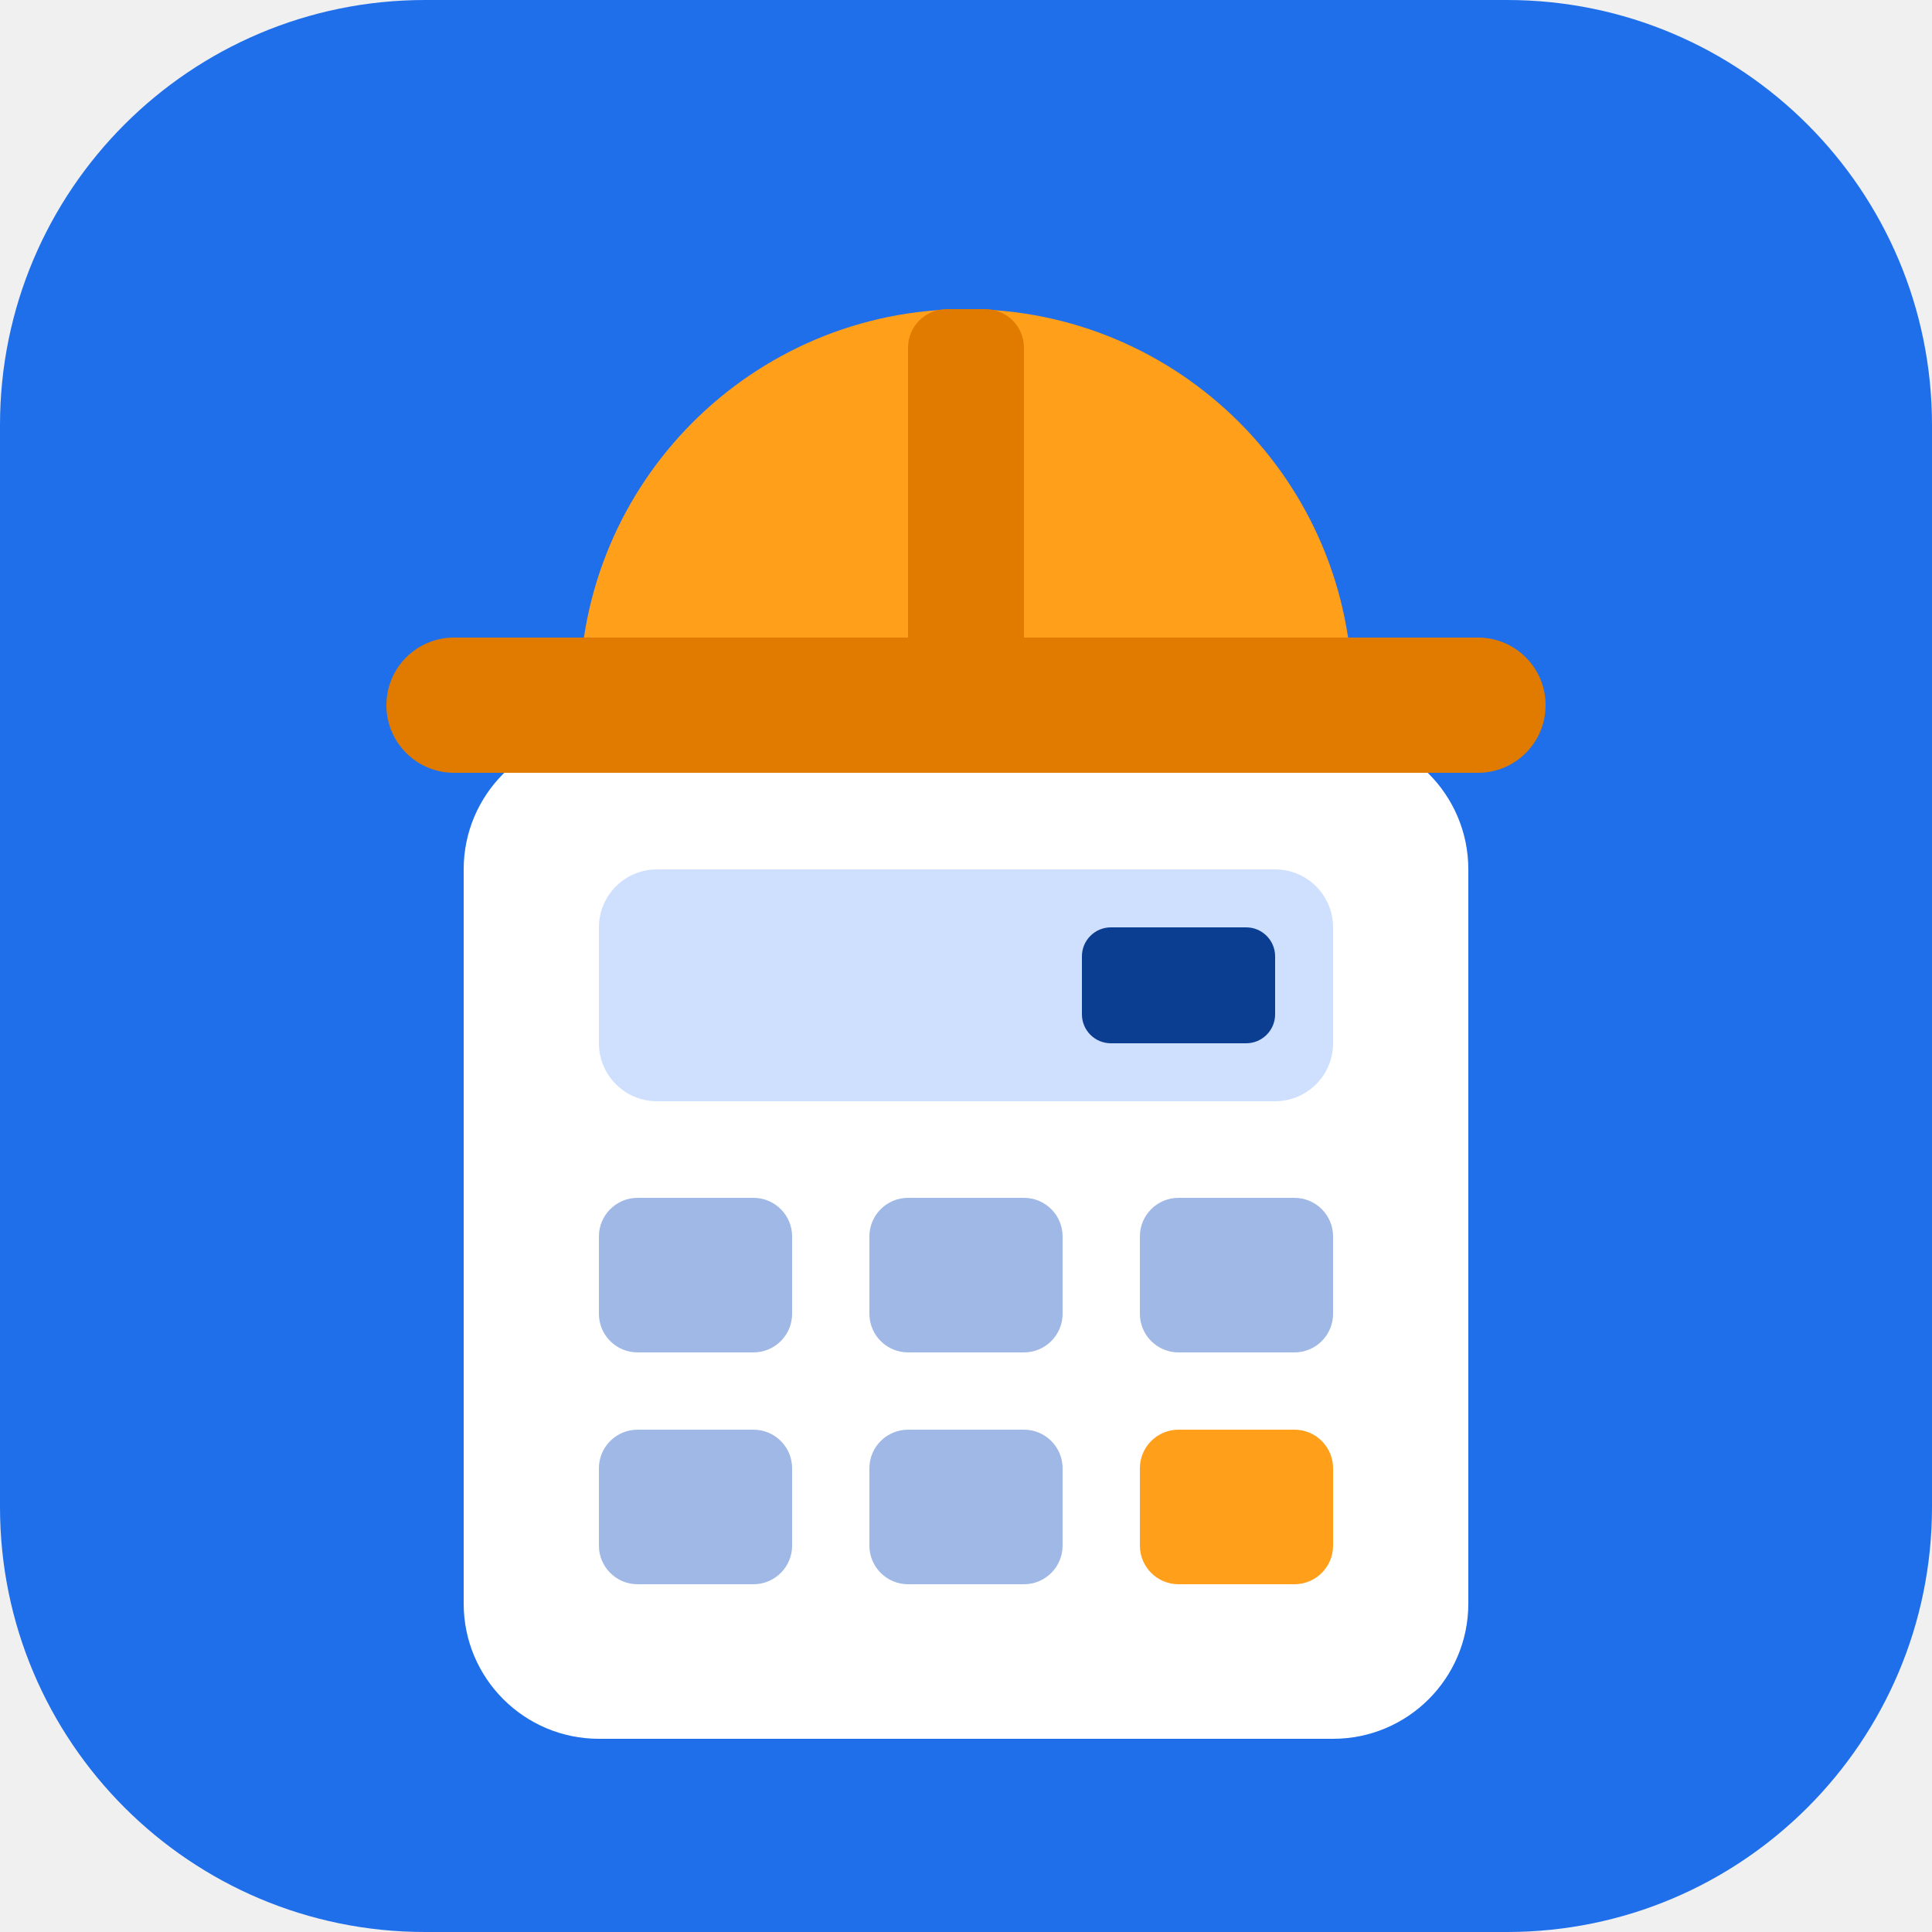
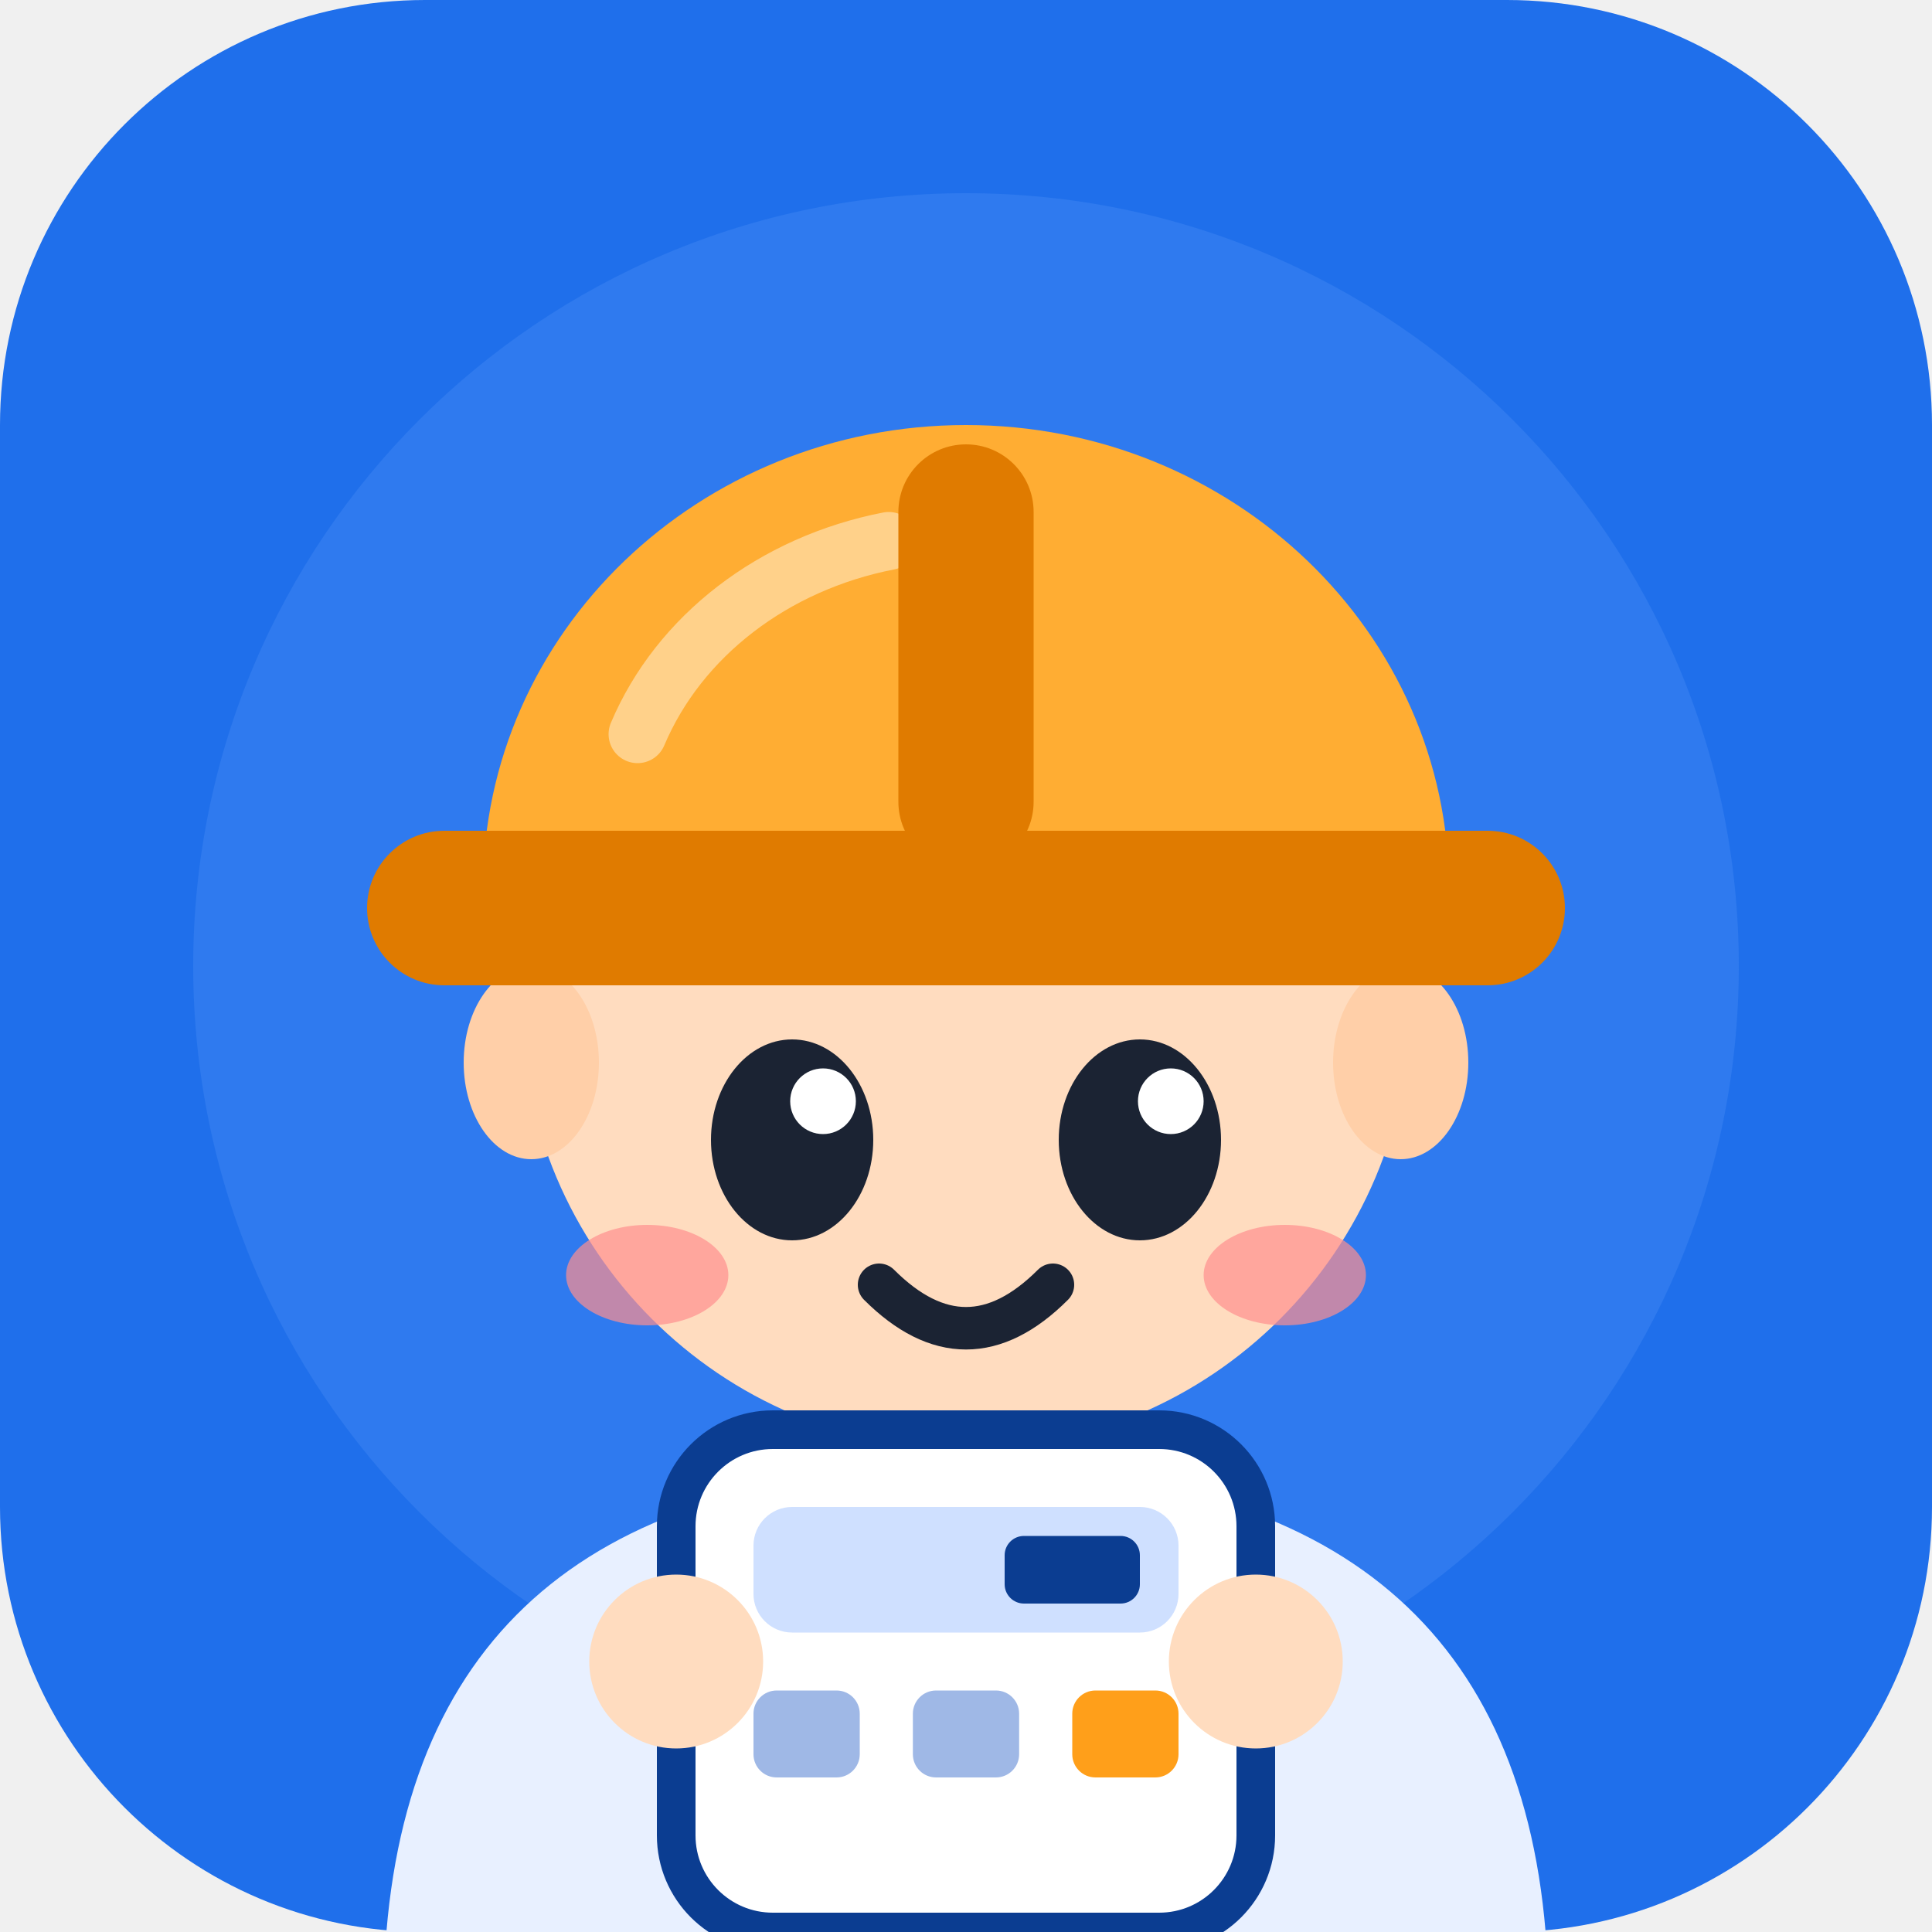
<svg xmlns="http://www.w3.org/2000/svg" viewBox="0 0 100 100">
  <rect width="100" height="100" rx="22" fill="#1f6feb" />
-   <rect x="24" y="38" width="52" height="52" rx="7" fill="#ffffff" />
-   <rect x="31" y="45" width="38" height="12" rx="3" fill="#cfe0ff" />
-   <rect x="56" y="48" width="10" height="6" rx="1.5" fill="#0b3d91" />
-   <rect x="31" y="62" width="10" height="8" rx="2" fill="#9fb8e6" />
-   <rect x="45" y="62" width="10" height="8" rx="2" fill="#9fb8e6" />
-   <rect x="59" y="62" width="10" height="8" rx="2" fill="#9fb8e6" />
-   <rect x="31" y="74" width="10" height="8" rx="2" fill="#9fb8e6" />
-   <rect x="45" y="74" width="10" height="8" rx="2" fill="#9fb8e6" />
-   <rect x="59" y="74" width="10" height="8" rx="2" fill="#ff9f1a" />
-   <path d="M30 36 A20 20 0 0 1 70 36 Z" fill="#ff9f1a" />
-   <rect x="47" y="16" width="6" height="20" rx="2" fill="#e07b00" />
-   <rect x="20" y="33" width="60" height="7" rx="3.5" fill="#e07b00" />
+   <circle cx="50" cy="50" r="40" fill="#4c8ff5" opacity=".35" />
+   <path d="M20 100 Q22 76 50 76 Q78 76 80 100 Z" fill="#e8f0ff" />
+   <path d="M44 76 L50 86 L56 76 Z" fill="#ff9f1a" />
+   <circle cx="50" cy="52" r="23" fill="#ffdcbf" />
+   <ellipse cx="27.5" cy="55" rx="3.5" ry="5" fill="#ffcfa8" />
+   <ellipse cx="72.5" cy="55" rx="3.5" ry="5" fill="#ffcfa8" />
+   <path d="M25 46 A25 24 0 0 1 75 46 Z" fill="#ffad33" />
+   <path d="M33 38 A18 16 0 0 1 46 28" stroke="#ffd18a" stroke-width="3" fill="none" stroke-linecap="round" />
+   <rect x="46.5" y="23" width="7" height="22" rx="3.5" fill="#e07b00" />
+   <rect x="19" y="43" width="62" height="8" rx="4" fill="#e07b00" />
+   <ellipse cx="41" cy="59" rx="4.2" ry="5.2" fill="#1b2333" />
+   <ellipse cx="59" cy="59" rx="4.2" ry="5.2" fill="#1b2333" />
+   <circle cx="42.6" cy="57" r="1.7" fill="#fff" />
+   <circle cx="60.6" cy="57" r="1.7" fill="#fff" />
+   <ellipse cx="33.5" cy="66" rx="4.2" ry="2.6" fill="#ff8f8f" opacity=".7" />
+   <ellipse cx="66.5" cy="66" rx="4.2" ry="2.6" fill="#ff8f8f" opacity=".7" />
+   <path d="M45.5 66.5 Q50 71 54.5 66.5" stroke="#1b2333" stroke-width="2.2" fill="none" stroke-linecap="round" />
+   <rect x="35" y="74" width="30" height="26" rx="5" fill="#ffffff" stroke="#0b3d91" stroke-width="2" />
+   <rect x="39" y="78" width="22" height="6.5" rx="2" fill="#cfe0ff" />
+   <rect x="52" y="79.5" width="7" height="3.5" rx="1" fill="#0b3d91" />
+   <rect x="39" y="87.5" width="5.5" height="4.5" rx="1.2" fill="#9fb8e6" />
+   <rect x="47.25" y="87.5" width="5.5" height="4.5" rx="1.2" fill="#9fb8e6" />
+   <rect x="55.5" y="87.5" width="5.5" height="4.5" rx="1.2" fill="#ff9f1a" />
+   <circle cx="35" cy="86" r="4.5" fill="#ffdcbf" />
+   <circle cx="65" cy="86" r="4.5" fill="#ffdcbf" />
</svg>
